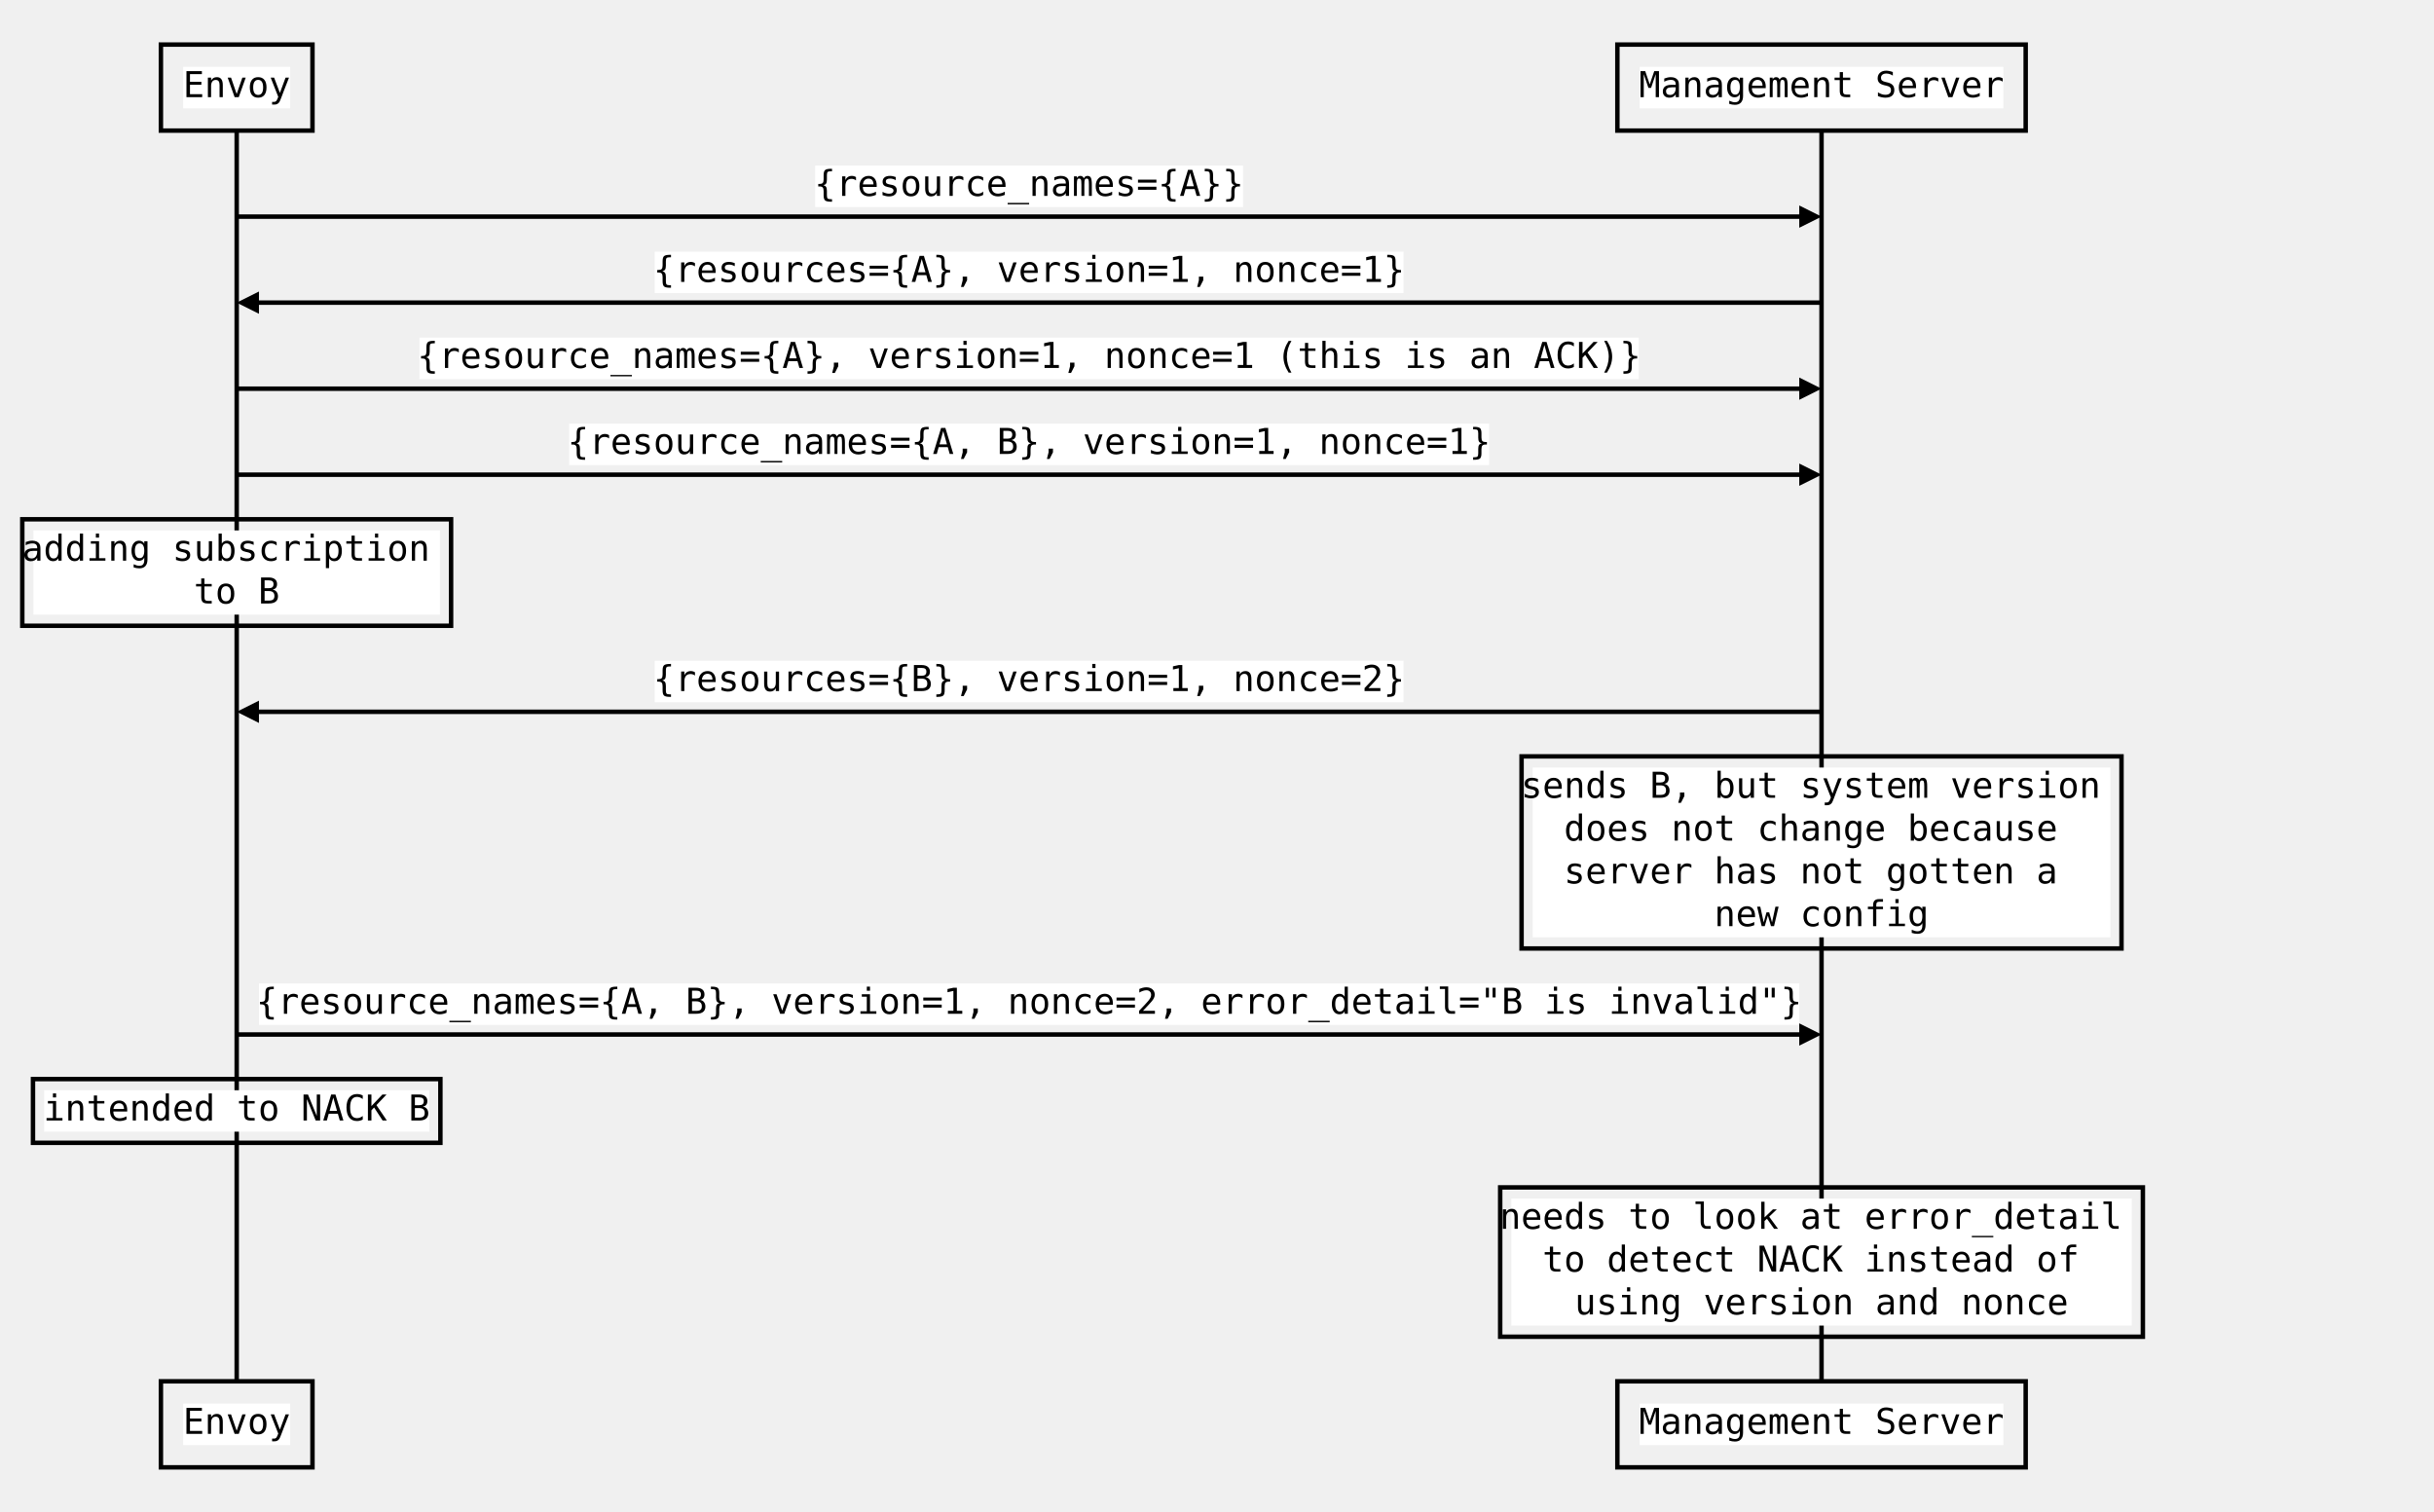
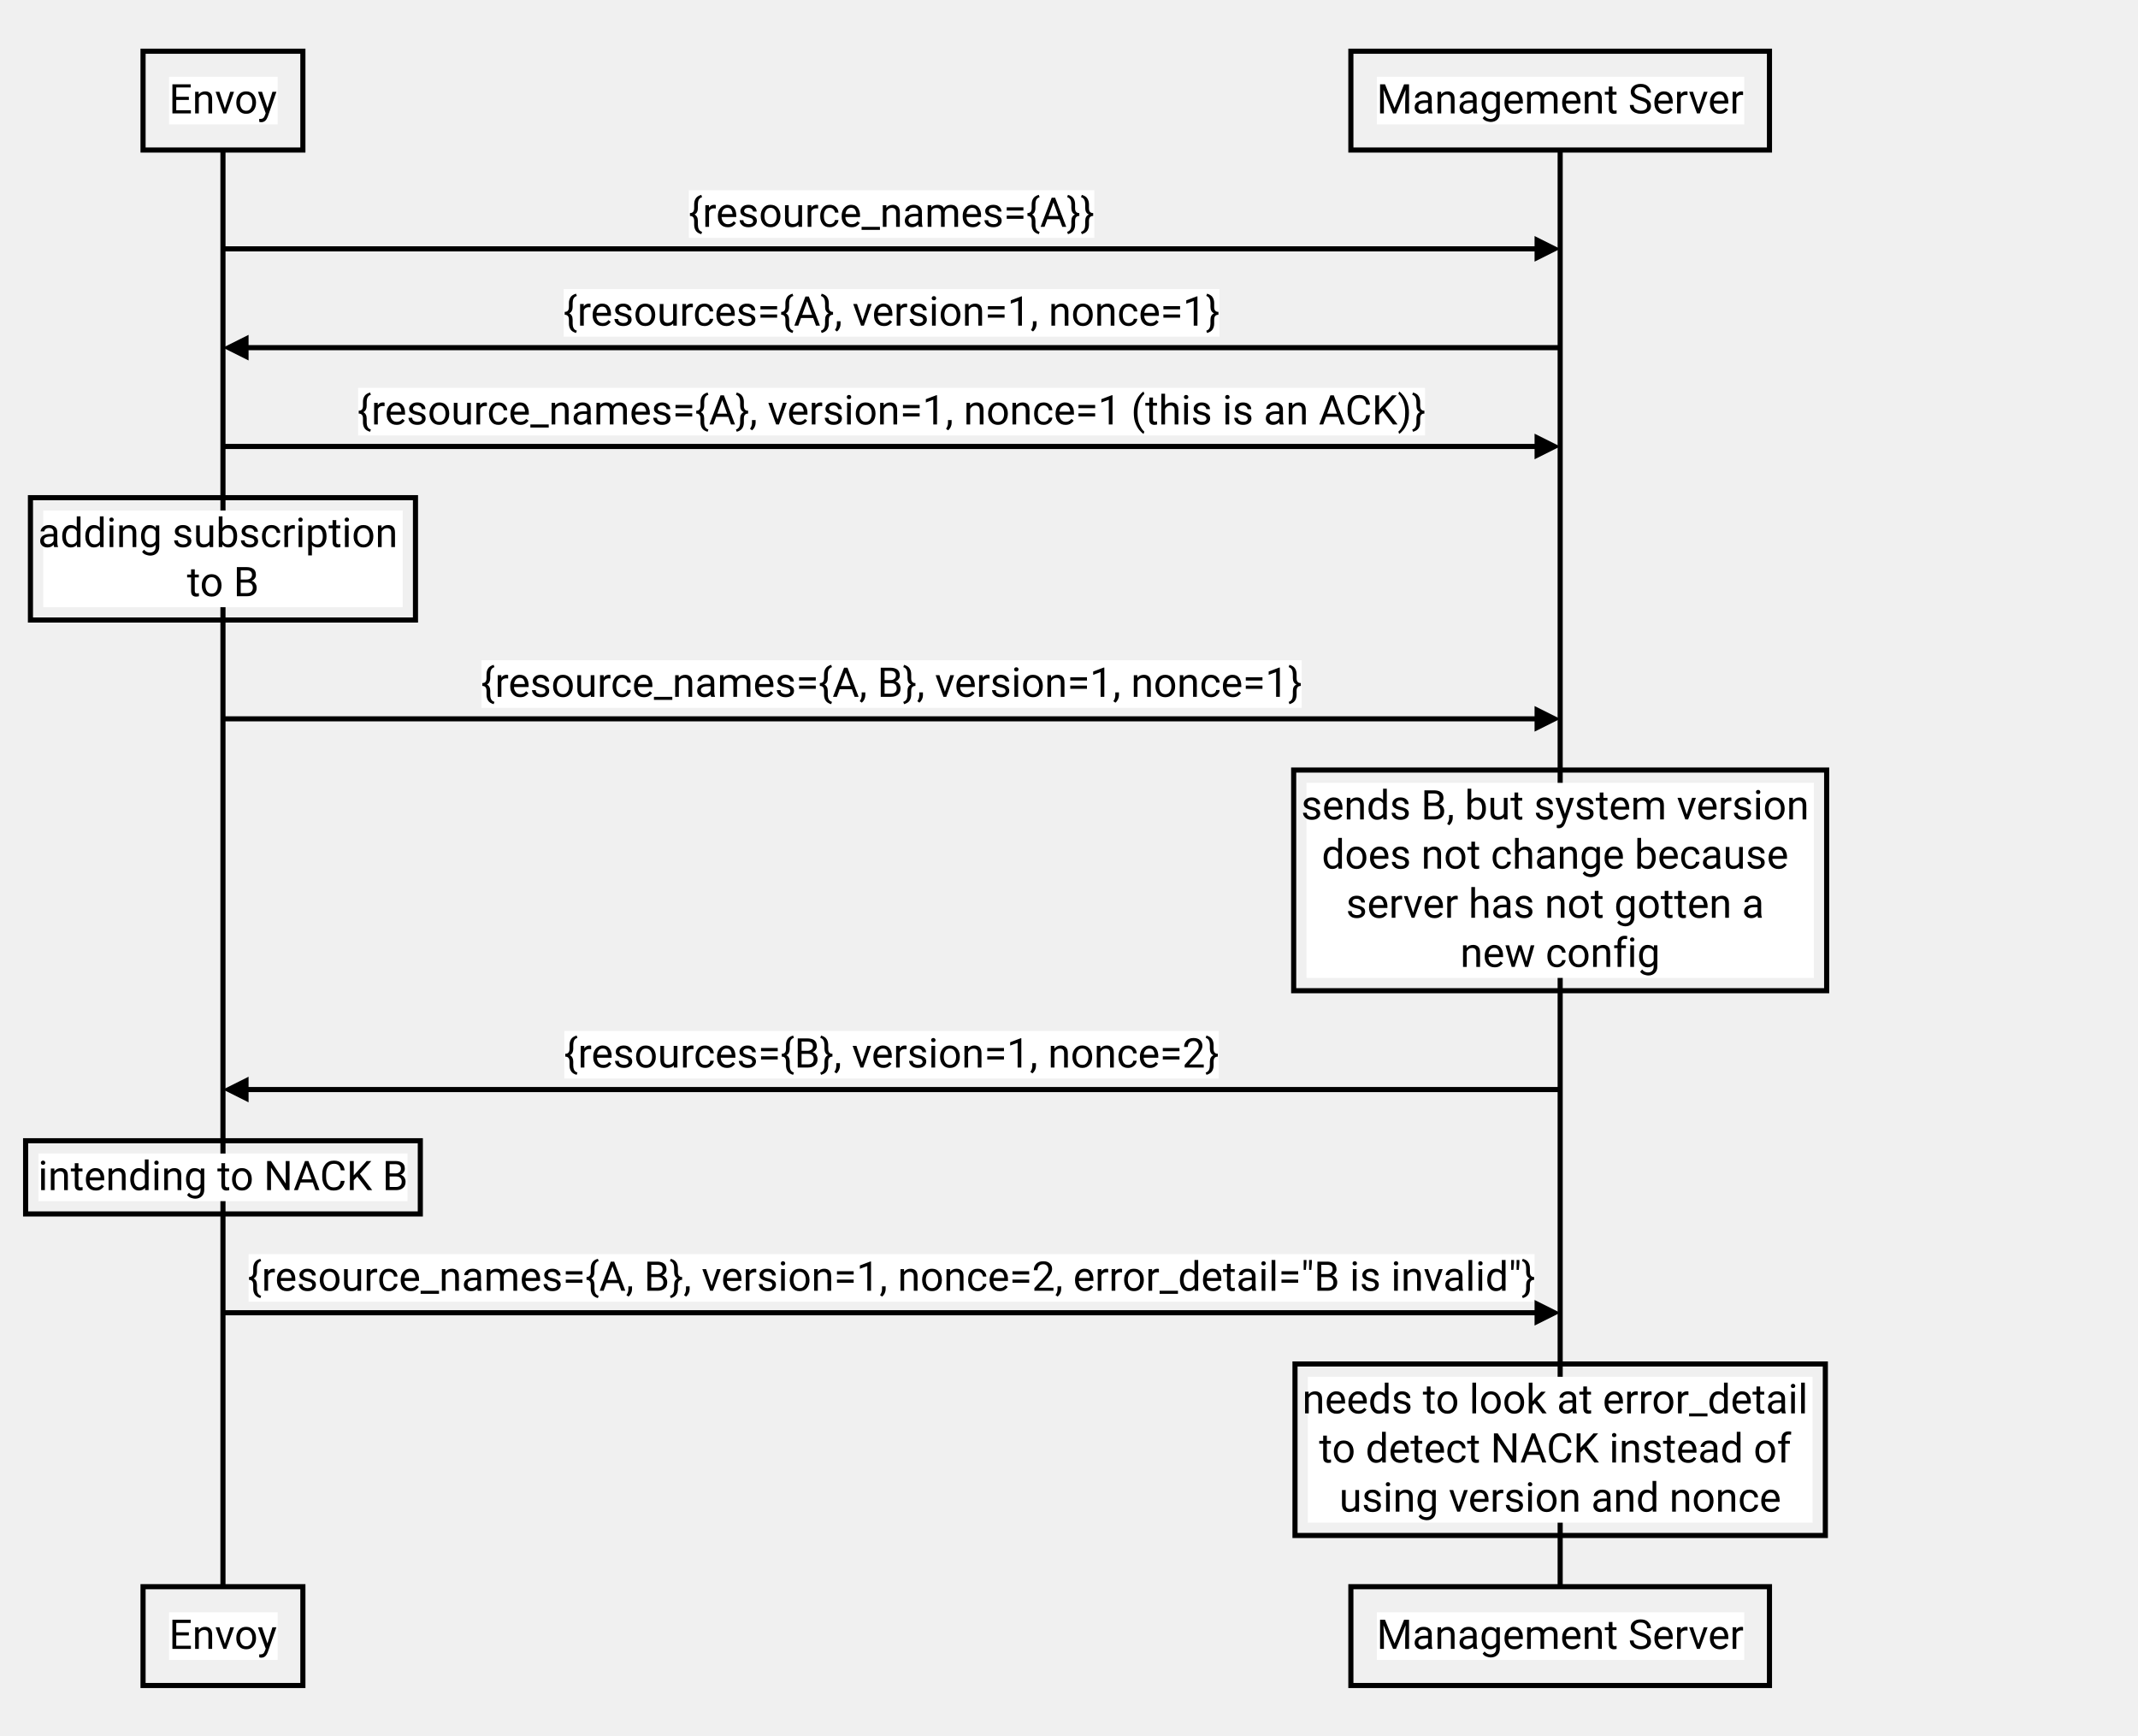
- <svg xmlns="http://www.w3.org/2000/svg" xmlns:xlink="http://www.w3.org/1999/xlink" width="1092" height="678">
+ <svg xmlns="http://www.w3.org/2000/svg" xmlns:xlink="http://www.w3.org/1999/xlink" width="835" height="678">
  <source>participant Envoy as C
participant Management Server as S

C-&gt;S: {resource_names={A}}
S-&gt;C: {resources={A}, version=1, nonce=1}
C-&gt;S: {resource_names={A}, version=1, nonce=1 (this is an ACK)}
+ Note over C: adding subscription\nto B
C-&gt;S: {resource_names={A, B}, version=1, nonce=1}
- Note over C: adding subscription\nto B
+ Note over S: sends B, but system version\ndoes not change because\nserver has not gotten a\nnew config
S-&gt;C: {resources={B}, version=1, nonce=2}
- Note over S: sends B, but system version\ndoes not change because\nserver has not gotten a\nnew config
+ Note over C: intending to NACK B
C-&gt;S: {resource_names={A, B}, version=1, nonce=2, error_detail="B is invalid"}
- Note over C: intended to NACK B
Note over S: needs to look at error_detail\nto detect NACK instead of\n using version and nonce
</source>
  <defs style="-webkit-tap-highlight-color: rgba(0, 0, 0, 0);">
    <path stroke-linecap="round" d="M5,0 0,2.5 5,5z" id="raphael-marker-block" style="-webkit-tap-highlight-color: rgba(0, 0, 0, 0);" />
-     <marker id="raphael-marker-endblock55-obj3stl9" markerHeight="5" markerWidth="5" orient="auto" refX="2.5" refY="2.5" style="-webkit-tap-highlight-color: rgba(0, 0, 0, 0);">
+     <marker id="raphael-marker-endblock55-objtaa90" markerHeight="5" markerWidth="5" orient="auto" refX="2.5" refY="2.5" style="-webkit-tap-highlight-color: rgba(0, 0, 0, 0);">
      <use xlink:href="#raphael-marker-block" transform="rotate(180 2.5 2.5) scale(1,1)" stroke-width="1" fill="#000" stroke="none" style="-webkit-tap-highlight-color: rgba(0, 0, 0, 0);" />
    </marker>
-     <marker id="raphael-marker-endblock55-obj8ak6t" markerHeight="5" markerWidth="5" orient="auto" refX="2.5" refY="2.5" style="-webkit-tap-highlight-color: rgba(0, 0, 0, 0);">
+     <marker id="raphael-marker-endblock55-objkts7d" markerHeight="5" markerWidth="5" orient="auto" refX="2.5" refY="2.5" style="-webkit-tap-highlight-color: rgba(0, 0, 0, 0);">
      <use xlink:href="#raphael-marker-block" transform="rotate(180 2.5 2.5) scale(1,1)" stroke-width="1" fill="#000" stroke="none" style="-webkit-tap-highlight-color: rgba(0, 0, 0, 0);" />
    </marker>
-     <marker id="raphael-marker-endblock55-obj987pv" markerHeight="5" markerWidth="5" orient="auto" refX="2.5" refY="2.5" style="-webkit-tap-highlight-color: rgba(0, 0, 0, 0);">
+     <marker id="raphael-marker-endblock55-obj1uixv" markerHeight="5" markerWidth="5" orient="auto" refX="2.5" refY="2.5" style="-webkit-tap-highlight-color: rgba(0, 0, 0, 0);">
      <use xlink:href="#raphael-marker-block" transform="rotate(180 2.5 2.5) scale(1,1)" stroke-width="1" fill="#000" stroke="none" style="-webkit-tap-highlight-color: rgba(0, 0, 0, 0);" />
    </marker>
-     <marker id="raphael-marker-endblock55-objtxklh" markerHeight="5" markerWidth="5" orient="auto" refX="2.5" refY="2.5" style="-webkit-tap-highlight-color: rgba(0, 0, 0, 0);">
+     <marker id="raphael-marker-endblock55-objzekzs" markerHeight="5" markerWidth="5" orient="auto" refX="2.5" refY="2.5" style="-webkit-tap-highlight-color: rgba(0, 0, 0, 0);">
      <use xlink:href="#raphael-marker-block" transform="rotate(180 2.5 2.5) scale(1,1)" stroke-width="1" fill="#000" stroke="none" style="-webkit-tap-highlight-color: rgba(0, 0, 0, 0);" />
    </marker>
-     <marker id="raphael-marker-endblock55-objc6tkt" markerHeight="5" markerWidth="5" orient="auto" refX="2.5" refY="2.5" style="-webkit-tap-highlight-color: rgba(0, 0, 0, 0);">
+     <marker id="raphael-marker-endblock55-objd0fxf" markerHeight="5" markerWidth="5" orient="auto" refX="2.5" refY="2.5" style="-webkit-tap-highlight-color: rgba(0, 0, 0, 0);">
      <use xlink:href="#raphael-marker-block" transform="rotate(180 2.5 2.5) scale(1,1)" stroke-width="1" fill="#000" stroke="none" style="-webkit-tap-highlight-color: rgba(0, 0, 0, 0);" />
    </marker>
-     <marker id="raphael-marker-endblock55-objov4r4" markerHeight="5" markerWidth="5" orient="auto" refX="2.5" refY="2.5" style="-webkit-tap-highlight-color: rgba(0, 0, 0, 0);">
+     <marker id="raphael-marker-endblock55-obj3d7fg" markerHeight="5" markerWidth="5" orient="auto" refX="2.5" refY="2.5" style="-webkit-tap-highlight-color: rgba(0, 0, 0, 0);">
      <use xlink:href="#raphael-marker-block" transform="rotate(180 2.5 2.5) scale(1,1)" stroke-width="1" fill="#000" stroke="none" style="-webkit-tap-highlight-color: rgba(0, 0, 0, 0);" />
    </marker>
  </defs>
-   <rect x="72.188" y="20" width="68" height="38.594" rx="0" ry="0" fill="none" stroke="#000000" stroke-width="2" style="-webkit-tap-highlight-color: rgba(0, 0, 0, 0);" />
-   <rect x="82.188" y="30" width="48" height="18.594" rx="0" ry="0" fill="#ffffff" stroke="none" style="-webkit-tap-highlight-color: rgba(0, 0, 0, 0);" />
-   <text x="106.188" y="39.297" text-anchor="middle" font-family="Andale Mono, monospace" font-size="16px" stroke="none" fill="#000000" style="-webkit-tap-highlight-color: rgba(0, 0, 0, 0); text-anchor: middle; font-family: &quot;Andale Mono&quot;, monospace; font-size: 16px;">
-     <tspan dy="4.289" style="-webkit-tap-highlight-color: rgba(0, 0, 0, 0);">Envoy</tspan>
+   <rect x="55.867" y="20" width="62.422" height="38.594" rx="0" ry="0" fill="none" stroke="#000000" stroke-width="2" style="-webkit-tap-highlight-color: rgba(0, 0, 0, 0);" />
+   <rect x="66.016" y="30" width="42.422" height="18.594" rx="0" ry="0" fill="#ffffff" stroke="none" style="-webkit-tap-highlight-color: rgba(0, 0, 0, 0);" />
+   <text x="87.078" y="39.297" text-anchor="middle" font-family="Roboto" font-size="16px" stroke="none" fill="#000000" style="-webkit-tap-highlight-color: rgba(0, 0, 0, 0); text-anchor: middle; font-family: Roboto; font-size: 16px;">
+     <tspan dy="5" style="-webkit-tap-highlight-color: rgba(0, 0, 0, 0);">Envoy</tspan>
  </text>
-   <rect x="72.188" y="619.719" width="68" height="38.594" rx="0" ry="0" fill="none" stroke="#000000" stroke-width="2" style="-webkit-tap-highlight-color: rgba(0, 0, 0, 0);" />
-   <rect x="82.188" y="629.719" width="48" height="18.594" rx="0" ry="0" fill="#ffffff" stroke="none" style="-webkit-tap-highlight-color: rgba(0, 0, 0, 0);" />
-   <text x="106.188" y="639.016" text-anchor="middle" font-family="Andale Mono, monospace" font-size="16px" stroke="none" fill="#000000" style="-webkit-tap-highlight-color: rgba(0, 0, 0, 0); text-anchor: middle; font-family: &quot;Andale Mono&quot;, monospace; font-size: 16px;">
-     <tspan dy="4.289" style="-webkit-tap-highlight-color: rgba(0, 0, 0, 0);">Envoy</tspan>
+   <rect x="55.867" y="619.703" width="62.422" height="38.594" rx="0" ry="0" fill="none" stroke="#000000" stroke-width="2" style="-webkit-tap-highlight-color: rgba(0, 0, 0, 0);" />
+   <rect x="66.016" y="629.703" width="42.422" height="18.594" rx="0" ry="0" fill="#ffffff" stroke="none" style="-webkit-tap-highlight-color: rgba(0, 0, 0, 0);" />
+   <text x="87.078" y="639" text-anchor="middle" font-family="Roboto" font-size="16px" stroke="none" fill="#000000" style="-webkit-tap-highlight-color: rgba(0, 0, 0, 0); text-anchor: middle; font-family: Roboto; font-size: 16px;">
+     <tspan dy="5" style="-webkit-tap-highlight-color: rgba(0, 0, 0, 0);">Envoy</tspan>
  </text>
-   <path fill="none" stroke="#000000" d="M106.188,58.594L106.188,619.719" stroke-width="2" style="-webkit-tap-highlight-color: rgba(0, 0, 0, 0);" />
-   <rect x="725.625" y="20" width="183.188" height="38.594" rx="0" ry="0" fill="none" stroke="#000000" stroke-width="2" style="-webkit-tap-highlight-color: rgba(0, 0, 0, 0);" />
-   <rect x="735.625" y="30" width="163.188" height="18.594" rx="0" ry="0" fill="#ffffff" stroke="none" style="-webkit-tap-highlight-color: rgba(0, 0, 0, 0);" />
-   <text x="817.219" y="39.297" text-anchor="middle" font-family="Andale Mono, monospace" font-size="16px" stroke="none" fill="#000000" style="-webkit-tap-highlight-color: rgba(0, 0, 0, 0); text-anchor: middle; font-family: &quot;Andale Mono&quot;, monospace; font-size: 16px;">
-     <tspan dy="4.289" style="-webkit-tap-highlight-color: rgba(0, 0, 0, 0);">Management Server</tspan>
+   <path fill="none" stroke="#000000" d="M87.078,58.594L87.078,619.703" stroke-width="2" style="-webkit-tap-highlight-color: rgba(0, 0, 0, 0);" />
+   <rect x="527.586" y="20" width="163.484" height="38.594" rx="0" ry="0" fill="none" stroke="#000000" stroke-width="2" style="-webkit-tap-highlight-color: rgba(0, 0, 0, 0);" />
+   <rect x="537.734" y="30" width="143.484" height="18.594" rx="0" ry="0" fill="#ffffff" stroke="none" style="-webkit-tap-highlight-color: rgba(0, 0, 0, 0);" />
+   <text x="609.328" y="39.297" text-anchor="middle" font-family="Roboto" font-size="16px" stroke="none" fill="#000000" style="-webkit-tap-highlight-color: rgba(0, 0, 0, 0); text-anchor: middle; font-family: Roboto; font-size: 16px;">
+     <tspan dy="5" style="-webkit-tap-highlight-color: rgba(0, 0, 0, 0);">Management Server</tspan>
  </text>
-   <rect x="725.625" y="619.719" width="183.188" height="38.594" rx="0" ry="0" fill="none" stroke="#000000" stroke-width="2" style="-webkit-tap-highlight-color: rgba(0, 0, 0, 0);" />
-   <rect x="735.625" y="629.719" width="163.188" height="18.594" rx="0" ry="0" fill="#ffffff" stroke="none" style="-webkit-tap-highlight-color: rgba(0, 0, 0, 0);" />
-   <text x="817.219" y="639.016" text-anchor="middle" font-family="Andale Mono, monospace" font-size="16px" stroke="none" fill="#000000" style="-webkit-tap-highlight-color: rgba(0, 0, 0, 0); text-anchor: middle; font-family: &quot;Andale Mono&quot;, monospace; font-size: 16px;">
-     <tspan dy="4.289" style="-webkit-tap-highlight-color: rgba(0, 0, 0, 0);">Management Server</tspan>
+   <rect x="527.586" y="619.703" width="163.484" height="38.594" rx="0" ry="0" fill="none" stroke="#000000" stroke-width="2" style="-webkit-tap-highlight-color: rgba(0, 0, 0, 0);" />
+   <rect x="537.734" y="629.703" width="143.484" height="18.594" rx="0" ry="0" fill="#ffffff" stroke="none" style="-webkit-tap-highlight-color: rgba(0, 0, 0, 0);" />
+   <text x="609.328" y="639" text-anchor="middle" font-family="Roboto" font-size="16px" stroke="none" fill="#000000" style="-webkit-tap-highlight-color: rgba(0, 0, 0, 0); text-anchor: middle; font-family: Roboto; font-size: 16px;">
+     <tspan dy="5" style="-webkit-tap-highlight-color: rgba(0, 0, 0, 0);">Management Server</tspan>
  </text>
-   <path fill="none" stroke="#000000" d="M817.219,58.594L817.219,619.719" stroke-width="2" style="-webkit-tap-highlight-color: rgba(0, 0, 0, 0);" />
-   <rect x="365.719" y="74.297" width="191.969" height="18.594" rx="0" ry="0" fill="#ffffff" stroke="none" style="-webkit-tap-highlight-color: rgba(0, 0, 0, 0);" />
-   <text x="461.703" y="83.594" text-anchor="middle" font-family="Andale Mono, monospace" font-size="16px" stroke="none" fill="#000000" style="-webkit-tap-highlight-color: rgba(0, 0, 0, 0); text-anchor: middle; font-family: &quot;Andale Mono&quot;, monospace; font-size: 16px;">
-     <tspan dy="4.289" style="-webkit-tap-highlight-color: rgba(0, 0, 0, 0);">{resource_names={A}}</tspan>
+   <path fill="none" stroke="#000000" d="M609.328,58.594L609.328,619.703" stroke-width="2" style="-webkit-tap-highlight-color: rgba(0, 0, 0, 0);" />
+   <rect x="269.016" y="74.297" width="158.375" height="18.594" rx="0" ry="0" fill="#ffffff" stroke="none" style="-webkit-tap-highlight-color: rgba(0, 0, 0, 0);" />
+   <text x="348.203" y="83.594" text-anchor="middle" font-family="Roboto" font-size="16px" stroke="none" fill="#000000" style="-webkit-tap-highlight-color: rgba(0, 0, 0, 0); text-anchor: middle; font-family: Roboto; font-size: 16px;">
+     <tspan dy="5" style="-webkit-tap-highlight-color: rgba(0, 0, 0, 0);">{resource_names={A}}</tspan>
  </text>
-   <path fill="none" stroke="#000000" d="M106.188,97.188C106.188,97.188,748.982,97.188,812.226,97.188" stroke-width="2" marker-end="url(#raphael-marker-endblock55-obj3stl9)" stroke-dasharray="none" style="-webkit-tap-highlight-color: rgba(0, 0, 0, 0);" />
-   <rect x="293.734" y="112.891" width="335.938" height="18.594" rx="0" ry="0" fill="#ffffff" stroke="none" style="-webkit-tap-highlight-color: rgba(0, 0, 0, 0);" />
-   <text x="461.703" y="122.188" text-anchor="middle" font-family="Andale Mono, monospace" font-size="16px" stroke="none" fill="#000000" style="-webkit-tap-highlight-color: rgba(0, 0, 0, 0); text-anchor: middle; font-family: &quot;Andale Mono&quot;, monospace; font-size: 16px;">
-     <tspan dy="4.289" style="-webkit-tap-highlight-color: rgba(0, 0, 0, 0);">{resources={A}, version=1, nonce=1}</tspan>
+   <path fill="none" stroke="#000000" d="M87.078,97.188C87.078,97.188,550.881,97.188,604.327,97.188" stroke-width="2" marker-end="url(#raphael-marker-endblock55-objtaa90)" stroke-dasharray="none" style="-webkit-tap-highlight-color: rgba(0, 0, 0, 0);" />
+   <rect x="220.156" y="112.891" width="256.094" height="18.594" rx="0" ry="0" fill="#ffffff" stroke="none" style="-webkit-tap-highlight-color: rgba(0, 0, 0, 0);" />
+   <text x="348.203" y="122.188" text-anchor="middle" font-family="Roboto" font-size="16px" stroke="none" fill="#000000" style="-webkit-tap-highlight-color: rgba(0, 0, 0, 0); text-anchor: middle; font-family: Roboto; font-size: 16px;">
+     <tspan dy="5" style="-webkit-tap-highlight-color: rgba(0, 0, 0, 0);">{resources={A}, version=1, nonce=1}</tspan>
  </text>
-   <path fill="none" stroke="#000000" d="M817.219,135.781C817.219,135.781,174.424,135.781,111.18,135.781" stroke-width="2" marker-end="url(#raphael-marker-endblock55-obj8ak6t)" stroke-dasharray="none" style="-webkit-tap-highlight-color: rgba(0, 0, 0, 0);" />
-   <rect x="188.172" y="151.484" width="547.062" height="18.594" rx="0" ry="0" fill="#ffffff" stroke="none" style="-webkit-tap-highlight-color: rgba(0, 0, 0, 0);" />
-   <text x="461.703" y="160.781" text-anchor="middle" font-family="Andale Mono, monospace" font-size="16px" stroke="none" fill="#000000" style="-webkit-tap-highlight-color: rgba(0, 0, 0, 0); text-anchor: middle; font-family: &quot;Andale Mono&quot;, monospace; font-size: 16px;">
-     <tspan dy="4.289" style="-webkit-tap-highlight-color: rgba(0, 0, 0, 0);">{resource_names={A}, version=1, nonce=1 (this is an ACK)}</tspan>
+   <path fill="none" stroke="#000000" d="M609.328,135.781C609.328,135.781,145.526,135.781,92.08,135.781" stroke-width="2" marker-end="url(#raphael-marker-endblock55-objkts7d)" stroke-dasharray="none" style="-webkit-tap-highlight-color: rgba(0, 0, 0, 0);" />
+   <rect x="139.859" y="151.484" width="416.688" height="18.594" rx="0" ry="0" fill="#ffffff" stroke="none" style="-webkit-tap-highlight-color: rgba(0, 0, 0, 0);" />
+   <text x="348.203" y="160.781" text-anchor="middle" font-family="Roboto" font-size="16px" stroke="none" fill="#000000" style="-webkit-tap-highlight-color: rgba(0, 0, 0, 0); text-anchor: middle; font-family: Roboto; font-size: 16px;">
+     <tspan dy="5" style="-webkit-tap-highlight-color: rgba(0, 0, 0, 0);">{resource_names={A}, version=1, nonce=1 (this is an ACK)}</tspan>
  </text>
-   <path fill="none" stroke="#000000" d="M106.188,174.375C106.188,174.375,748.982,174.375,812.226,174.375" stroke-width="2" marker-end="url(#raphael-marker-endblock55-obj987pv)" stroke-dasharray="none" style="-webkit-tap-highlight-color: rgba(0, 0, 0, 0);" />
-   <rect x="255.344" y="190.078" width="412.719" height="18.594" rx="0" ry="0" fill="#ffffff" stroke="none" style="-webkit-tap-highlight-color: rgba(0, 0, 0, 0);" />
-   <text x="461.703" y="199.375" text-anchor="middle" font-family="Andale Mono, monospace" font-size="16px" stroke="none" fill="#000000" style="-webkit-tap-highlight-color: rgba(0, 0, 0, 0); text-anchor: middle; font-family: &quot;Andale Mono&quot;, monospace; font-size: 16px;">
-     <tspan dy="4.289" style="-webkit-tap-highlight-color: rgba(0, 0, 0, 0);">{resource_names={A, B}, version=1, nonce=1}</tspan>
+   <path fill="none" stroke="#000000" d="M87.078,174.375C87.078,174.375,550.881,174.375,604.327,174.375" stroke-width="2" marker-end="url(#raphael-marker-endblock55-obj1uixv)" stroke-dasharray="none" style="-webkit-tap-highlight-color: rgba(0, 0, 0, 0);" />
+   <rect x="11.891" y="194.375" width="150.375" height="47.781" rx="0" ry="0" fill="none" stroke="#000000" stroke-width="2" style="-webkit-tap-highlight-color: rgba(0, 0, 0, 0);" />
+   <rect x="16.891" y="199.375" width="140.375" height="37.781" rx="0" ry="0" fill="#ffffff" stroke="none" style="-webkit-tap-highlight-color: rgba(0, 0, 0, 0);" />
+   <text x="87.078" y="218.266" text-anchor="middle" font-family="Roboto" font-size="16px" stroke="none" fill="#000000" style="-webkit-tap-highlight-color: rgba(0, 0, 0, 0); text-anchor: middle; font-family: Roboto; font-size: 16px;">
+     <tspan dy="-4.602" style="-webkit-tap-highlight-color: rgba(0, 0, 0, 0);">adding subscription</tspan>
+     <tspan dy="19.2" x="87.078" style="-webkit-tap-highlight-color: rgba(0, 0, 0, 0);">to B</tspan>
  </text>
-   <path fill="none" stroke="#000000" d="M106.188,212.969C106.188,212.969,748.982,212.969,812.226,212.969" stroke-width="2" marker-end="url(#raphael-marker-endblock55-objtxklh)" stroke-dasharray="none" style="-webkit-tap-highlight-color: rgba(0, 0, 0, 0);" />
-   <rect x="10" y="232.969" width="192.375" height="47.781" rx="0" ry="0" fill="none" stroke="#000000" stroke-width="2" style="-webkit-tap-highlight-color: rgba(0, 0, 0, 0);" />
-   <rect x="15" y="237.969" width="182.375" height="37.781" rx="0" ry="0" fill="#ffffff" stroke="none" style="-webkit-tap-highlight-color: rgba(0, 0, 0, 0);" />
-   <text x="106.188" y="256.859" text-anchor="middle" font-family="Andale Mono, monospace" font-size="16px" stroke="none" fill="#000000" style="-webkit-tap-highlight-color: rgba(0, 0, 0, 0); text-anchor: middle; font-family: &quot;Andale Mono&quot;, monospace; font-size: 16px;">
-     <tspan dy="-5.312" style="-webkit-tap-highlight-color: rgba(0, 0, 0, 0);">adding subscription</tspan>
-     <tspan dy="19.2" x="106.188" style="-webkit-tap-highlight-color: rgba(0, 0, 0, 0);">to B</tspan>
+   <rect x="188.016" y="257.859" width="320.375" height="18.594" rx="0" ry="0" fill="#ffffff" stroke="none" style="-webkit-tap-highlight-color: rgba(0, 0, 0, 0);" />
+   <text x="348.203" y="267.156" text-anchor="middle" font-family="Roboto" font-size="16px" stroke="none" fill="#000000" style="-webkit-tap-highlight-color: rgba(0, 0, 0, 0); text-anchor: middle; font-family: Roboto; font-size: 16px;">
+     <tspan dy="5" style="-webkit-tap-highlight-color: rgba(0, 0, 0, 0);">{resource_names={A, B}, version=1, nonce=1}</tspan>
  </text>
-   <rect x="293.734" y="296.453" width="335.938" height="18.594" rx="0" ry="0" fill="#ffffff" stroke="none" style="-webkit-tap-highlight-color: rgba(0, 0, 0, 0);" />
-   <text x="461.703" y="305.75" text-anchor="middle" font-family="Andale Mono, monospace" font-size="16px" stroke="none" fill="#000000" style="-webkit-tap-highlight-color: rgba(0, 0, 0, 0); text-anchor: middle; font-family: &quot;Andale Mono&quot;, monospace; font-size: 16px;">
-     <tspan dy="4.289" style="-webkit-tap-highlight-color: rgba(0, 0, 0, 0);">{resources={B}, version=1, nonce=2}</tspan>
+   <path fill="none" stroke="#000000" d="M87.078,280.75C87.078,280.75,550.881,280.75,604.327,280.75" stroke-width="2" marker-end="url(#raphael-marker-endblock55-objzekzs)" stroke-dasharray="none" style="-webkit-tap-highlight-color: rgba(0, 0, 0, 0);" />
+   <rect x="505.25" y="300.75" width="208.156" height="86.188" rx="0" ry="0" fill="none" stroke="#000000" stroke-width="2" style="-webkit-tap-highlight-color: rgba(0, 0, 0, 0);" />
+   <rect x="510.25" y="305.75" width="198.156" height="76.188" rx="0" ry="0" fill="#ffffff" stroke="none" style="-webkit-tap-highlight-color: rgba(0, 0, 0, 0);" />
+   <text x="609.328" y="343.844" text-anchor="middle" font-family="Roboto" font-size="16px" stroke="none" fill="#000000" style="-webkit-tap-highlight-color: rgba(0, 0, 0, 0); text-anchor: middle; font-family: Roboto; font-size: 16px;">
+     <tspan dy="-23.797" style="-webkit-tap-highlight-color: rgba(0, 0, 0, 0);">sends B, but system version</tspan>
+     <tspan dy="19.2" x="609.328" style="-webkit-tap-highlight-color: rgba(0, 0, 0, 0);">does not change because</tspan>
+     <tspan dy="19.2" x="609.328" style="-webkit-tap-highlight-color: rgba(0, 0, 0, 0);">server has not gotten a</tspan>
+     <tspan dy="19.2" x="609.328" style="-webkit-tap-highlight-color: rgba(0, 0, 0, 0);">new config</tspan>
  </text>
-   <path fill="none" stroke="#000000" d="M817.219,319.344C817.219,319.344,174.424,319.344,111.18,319.344" stroke-width="2" marker-end="url(#raphael-marker-endblock55-objc6tkt)" stroke-dasharray="none" style="-webkit-tap-highlight-color: rgba(0, 0, 0, 0);" />
-   <rect x="682.641" y="339.344" width="269.156" height="86.188" rx="0" ry="0" fill="none" stroke="#000000" stroke-width="2" style="-webkit-tap-highlight-color: rgba(0, 0, 0, 0);" />
-   <rect x="687.641" y="344.344" width="259.156" height="76.188" rx="0" ry="0" fill="#ffffff" stroke="none" style="-webkit-tap-highlight-color: rgba(0, 0, 0, 0);" />
-   <text x="817.219" y="382.438" text-anchor="middle" font-family="Andale Mono, monospace" font-size="16px" stroke="none" fill="#000000" style="-webkit-tap-highlight-color: rgba(0, 0, 0, 0); text-anchor: middle; font-family: &quot;Andale Mono&quot;, monospace; font-size: 16px;">
-     <tspan dy="-24.516" style="-webkit-tap-highlight-color: rgba(0, 0, 0, 0);">sends B, but system version</tspan>
-     <tspan dy="19.2" x="817.219" style="-webkit-tap-highlight-color: rgba(0, 0, 0, 0);">does not change because</tspan>
-     <tspan dy="19.2" x="817.219" style="-webkit-tap-highlight-color: rgba(0, 0, 0, 0);">server has not gotten a</tspan>
-     <tspan dy="19.2" x="817.219" style="-webkit-tap-highlight-color: rgba(0, 0, 0, 0);">new config</tspan>
+   <rect x="220.406" y="402.641" width="255.594" height="18.594" rx="0" ry="0" fill="#ffffff" stroke="none" style="-webkit-tap-highlight-color: rgba(0, 0, 0, 0);" />
+   <text x="348.203" y="411.938" text-anchor="middle" font-family="Roboto" font-size="16px" stroke="none" fill="#000000" style="-webkit-tap-highlight-color: rgba(0, 0, 0, 0); text-anchor: middle; font-family: Roboto; font-size: 16px;">
+     <tspan dy="5" style="-webkit-tap-highlight-color: rgba(0, 0, 0, 0);">{resources={B}, version=1, nonce=2}</tspan>
  </text>
-   <rect x="116.188" y="441.234" width="691.031" height="18.594" rx="0" ry="0" fill="#ffffff" stroke="none" style="-webkit-tap-highlight-color: rgba(0, 0, 0, 0);" />
-   <text x="461.703" y="450.531" text-anchor="middle" font-family="Andale Mono, monospace" font-size="16px" stroke="none" fill="#000000" style="-webkit-tap-highlight-color: rgba(0, 0, 0, 0); text-anchor: middle; font-family: &quot;Andale Mono&quot;, monospace; font-size: 16px;">
-     <tspan dy="4.289" style="-webkit-tap-highlight-color: rgba(0, 0, 0, 0);">{resource_names={A, B}, version=1, nonce=2, error_detail="B is invalid"}</tspan>
+   <path fill="none" stroke="#000000" d="M609.328,425.531C609.328,425.531,145.526,425.531,92.08,425.531" stroke-width="2" marker-end="url(#raphael-marker-endblock55-objd0fxf)" stroke-dasharray="none" style="-webkit-tap-highlight-color: rgba(0, 0, 0, 0);" />
+   <rect x="10" y="445.531" width="154.156" height="28.594" rx="0" ry="0" fill="none" stroke="#000000" stroke-width="2" style="-webkit-tap-highlight-color: rgba(0, 0, 0, 0);" />
+   <rect x="15" y="450.531" width="144.156" height="18.594" rx="0" ry="0" fill="#ffffff" stroke="none" style="-webkit-tap-highlight-color: rgba(0, 0, 0, 0);" />
+   <text x="87.078" y="459.828" text-anchor="middle" font-family="Roboto" font-size="16px" stroke="none" fill="#000000" style="-webkit-tap-highlight-color: rgba(0, 0, 0, 0); text-anchor: middle; font-family: Roboto; font-size: 16px;">
+     <tspan dy="5" style="-webkit-tap-highlight-color: rgba(0, 0, 0, 0);">intending to NACK B</tspan>
  </text>
-   <path fill="none" stroke="#000000" d="M106.188,464.125C106.188,464.125,748.982,464.125,812.226,464.125" stroke-width="2" marker-end="url(#raphael-marker-endblock55-objov4r4)" stroke-dasharray="none" style="-webkit-tap-highlight-color: rgba(0, 0, 0, 0);" />
-   <rect x="14.797" y="484.125" width="182.781" height="28.594" rx="0" ry="0" fill="none" stroke="#000000" stroke-width="2" style="-webkit-tap-highlight-color: rgba(0, 0, 0, 0);" />
-   <rect x="19.797" y="489.125" width="172.781" height="18.594" rx="0" ry="0" fill="#ffffff" stroke="none" style="-webkit-tap-highlight-color: rgba(0, 0, 0, 0);" />
-   <text x="106.188" y="498.422" text-anchor="middle" font-family="Andale Mono, monospace" font-size="16px" stroke="none" fill="#000000" style="-webkit-tap-highlight-color: rgba(0, 0, 0, 0); text-anchor: middle; font-family: &quot;Andale Mono&quot;, monospace; font-size: 16px;">
-     <tspan dy="4.289" style="-webkit-tap-highlight-color: rgba(0, 0, 0, 0);">intended to NACK B</tspan>
+   <rect x="97.078" y="489.828" width="502.25" height="18.594" rx="0" ry="0" fill="#ffffff" stroke="none" style="-webkit-tap-highlight-color: rgba(0, 0, 0, 0);" />
+   <text x="348.203" y="499.125" text-anchor="middle" font-family="Roboto" font-size="16px" stroke="none" fill="#000000" style="-webkit-tap-highlight-color: rgba(0, 0, 0, 0); text-anchor: middle; font-family: Roboto; font-size: 16px;">
+     <tspan dy="5" style="-webkit-tap-highlight-color: rgba(0, 0, 0, 0);">{resource_names={A, B}, version=1, nonce=2, error_detail="B is invalid"}</tspan>
  </text>
-   <rect x="673.047" y="532.719" width="288.344" height="67" rx="0" ry="0" fill="none" stroke="#000000" stroke-width="2" style="-webkit-tap-highlight-color: rgba(0, 0, 0, 0);" />
-   <rect x="678.047" y="537.719" width="278.344" height="57" rx="0" ry="0" fill="#ffffff" stroke="none" style="-webkit-tap-highlight-color: rgba(0, 0, 0, 0);" />
-   <text x="817.219" y="566.219" text-anchor="middle" font-family="Andale Mono, monospace" font-size="16px" stroke="none" fill="#000000" style="-webkit-tap-highlight-color: rgba(0, 0, 0, 0); text-anchor: middle; font-family: &quot;Andale Mono&quot;, monospace; font-size: 16px;">
-     <tspan dy="-14.914" style="-webkit-tap-highlight-color: rgba(0, 0, 0, 0);">needs to look at error_detail</tspan>
-     <tspan dy="19.2" x="817.219" style="-webkit-tap-highlight-color: rgba(0, 0, 0, 0);">to detect NACK instead of</tspan>
-     <tspan dy="19.2" x="817.219" style="-webkit-tap-highlight-color: rgba(0, 0, 0, 0);"> using version and nonce</tspan>
+   <path fill="none" stroke="#000000" d="M87.078,512.719C87.078,512.719,550.881,512.719,604.327,512.719" stroke-width="2" marker-end="url(#raphael-marker-endblock55-obj3d7fg)" stroke-dasharray="none" style="-webkit-tap-highlight-color: rgba(0, 0, 0, 0);" />
+   <rect x="505.766" y="532.719" width="207.125" height="66.984" rx="0" ry="0" fill="none" stroke="#000000" stroke-width="2" style="-webkit-tap-highlight-color: rgba(0, 0, 0, 0);" />
+   <rect x="510.766" y="537.719" width="197.125" height="56.984" rx="0" ry="0" fill="#ffffff" stroke="none" style="-webkit-tap-highlight-color: rgba(0, 0, 0, 0);" />
+   <text x="609.328" y="566.211" text-anchor="middle" font-family="Roboto" font-size="16px" stroke="none" fill="#000000" style="-webkit-tap-highlight-color: rgba(0, 0, 0, 0); text-anchor: middle; font-family: Roboto; font-size: 16px;">
+     <tspan dy="-14.203" style="-webkit-tap-highlight-color: rgba(0, 0, 0, 0);">needs to look at error_detail</tspan>
+     <tspan dy="19.2" x="609.328" style="-webkit-tap-highlight-color: rgba(0, 0, 0, 0);">to detect NACK instead of</tspan>
+     <tspan dy="19.2" x="609.328" style="-webkit-tap-highlight-color: rgba(0, 0, 0, 0);"> using version and nonce</tspan>
  </text>
</svg>
